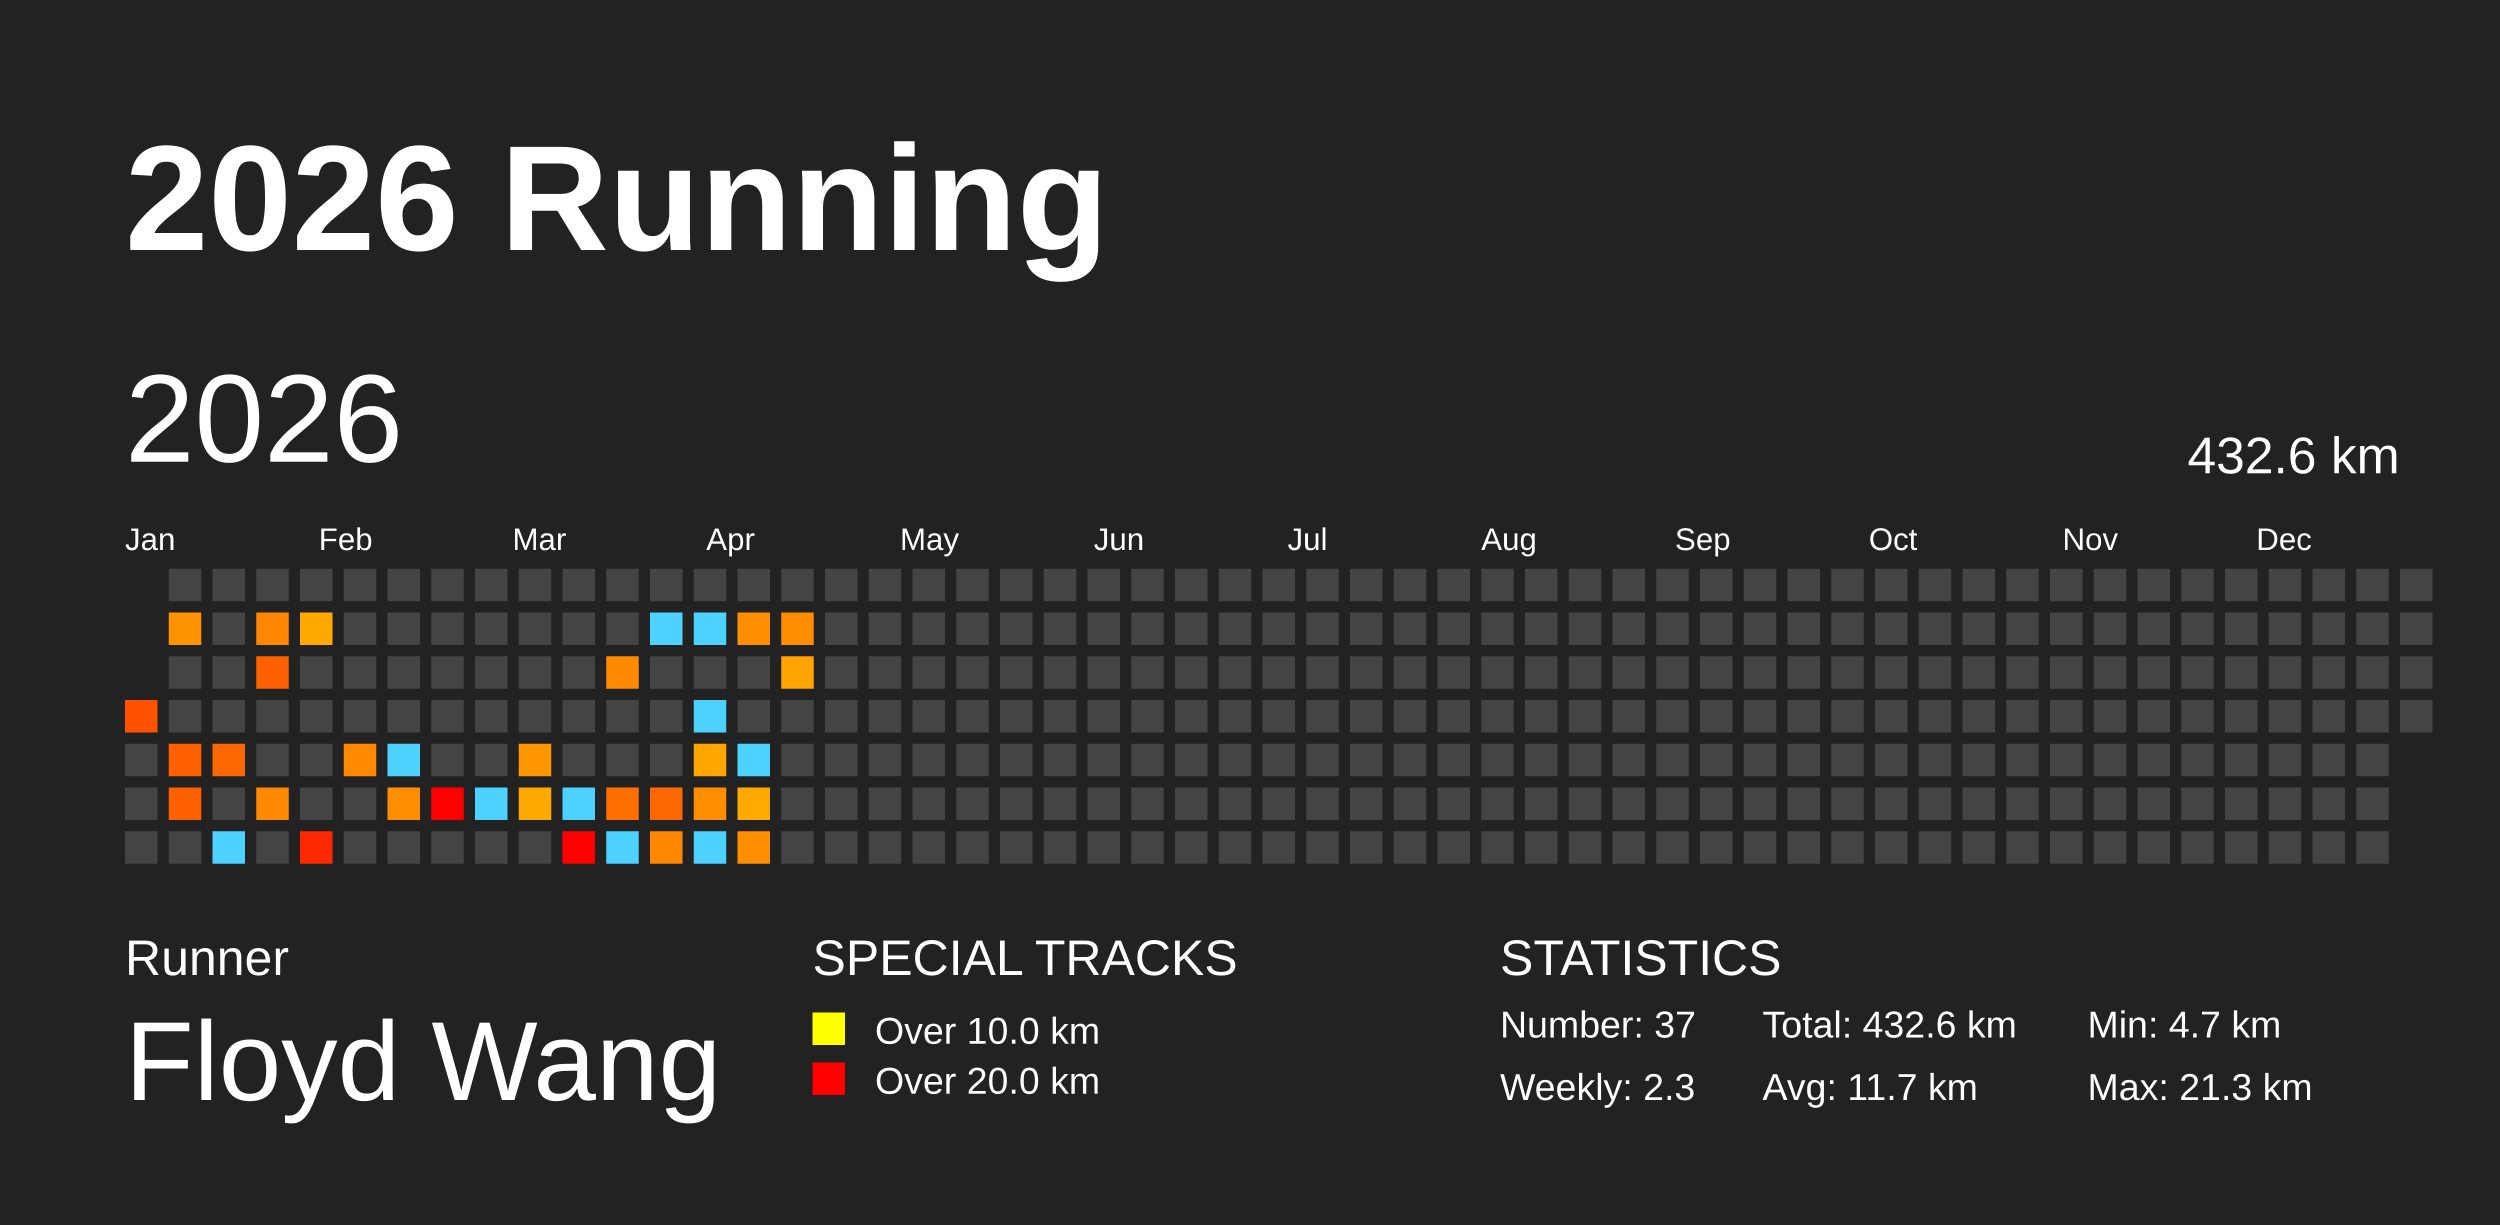
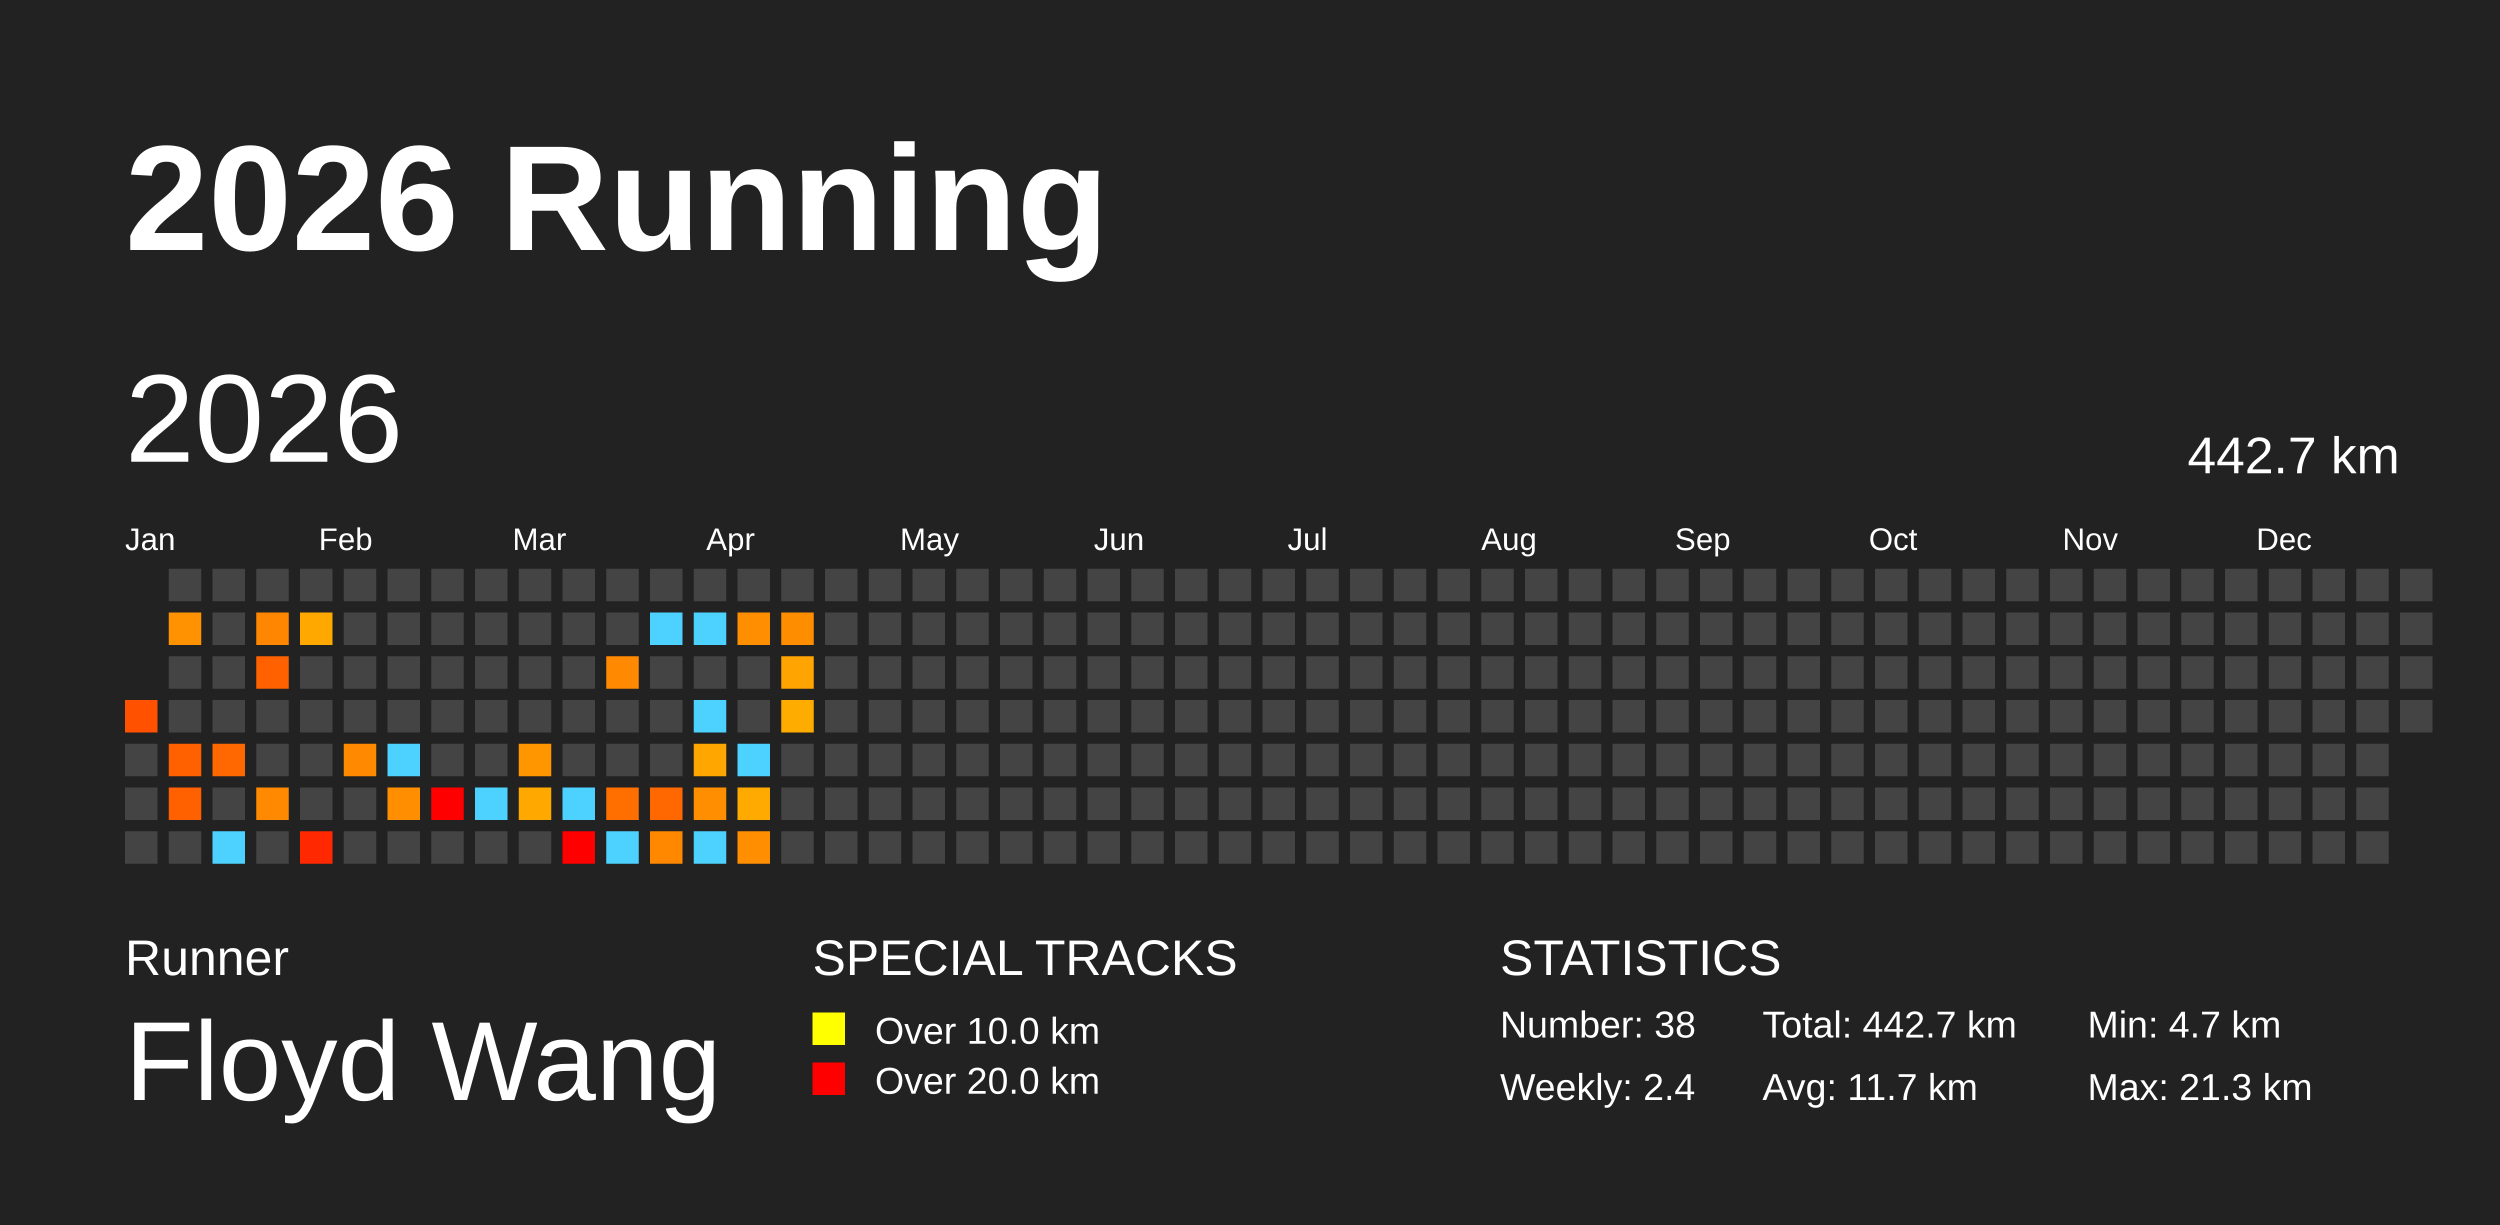
<svg xmlns="http://www.w3.org/2000/svg" baseProfile="full" height="98mm" version="1.1" viewBox="0,0,200,98" width="200mm">
  <defs />
  <rect fill="#222222" height="98" width="200" x="0" y="0" />
  <text fill="#FFFFFF" style="font-size:12px; font-family:Arial; font-weight:bold;" x="10" y="20">2026 Running</text>
  <text fill="#FFFFFF" style="font-size:4px; font-family:Arial" x="10" y="78">Runner</text>
  <text fill="#FFFFFF" style="font-size:9px; font-family:Arial" x="10" y="88">Floyd Wang</text>
  <text fill="#FFFFFF" style="font-size:4px; font-family:Arial" x="65" y="78">SPECIAL TRACKS</text>
  <rect fill="yellow" height="2.6" width="2.6" x="65" y="81" />
  <text fill="#FFFFFF" style="font-size:3px; font-family:Arial" x="70" y="83.5">Over 10.0 km</text>
  <rect fill="red" height="2.6" width="2.6" x="65" y="85" />
  <text fill="#FFFFFF" style="font-size:3px; font-family:Arial" x="70" y="87.5">Over 20.0 km</text>
  <text fill="#FFFFFF" style="font-size:4px; font-family:Arial" x="120" y="78">STATISTICS</text>
-   <text fill="#FFFFFF" style="font-size:3px; font-family:Arial" x="120" y="83">Number: 37</text>
-   <text fill="#FFFFFF" style="font-size:3px; font-family:Arial" x="120" y="88">Weekly: 2.3</text>
-   <text fill="#FFFFFF" style="font-size:3px; font-family:Arial" x="141" y="83">Total: 432.6 km</text>
+   <text fill="#FFFFFF" style="font-size:3px; font-family:Arial" x="120" y="83">Number: 38</text>
+   <text fill="#FFFFFF" style="font-size:3px; font-family:Arial" x="120" y="88">Weekly: 2.4</text>
+   <text fill="#FFFFFF" style="font-size:3px; font-family:Arial" x="141" y="83">Total: 442.7 km</text>
  <text fill="#FFFFFF" style="font-size:3px; font-family:Arial" x="141" y="88">Avg: 11.7 km</text>
  <text fill="#FFFFFF" style="font-size:3px; font-family:Arial" x="167" y="83">Min: 4.7 km</text>
  <text fill="#FFFFFF" style="font-size:3px; font-family:Arial" x="167" y="88">Max: 21.3 km</text>
  <text dominant-baseline="hanging" fill="#FFFFFF" style="font-size:10.0px; font-family:Arial;" x="10" y="30">2026</text>
-   <text dominant-baseline="hanging" fill="#FFFFFF" style="font-size:4.125px; font-family:Arial;" x="175" y="35">432.6 km</text>
+   <text dominant-baseline="hanging" fill="#FFFFFF" style="font-size:4.125px; font-family:Arial;" x="175" y="35">442.7 km</text>
  <text fill="#FFFFFF" style="font-size:2.5px; font-family:Arial" x="10.0" y="44">Jan</text>
  <text fill="#FFFFFF" style="font-size:2.5px; font-family:Arial" x="25.5" y="44">Feb</text>
  <text fill="#FFFFFF" style="font-size:2.5px; font-family:Arial" x="41.0" y="44">Mar</text>
  <text fill="#FFFFFF" style="font-size:2.5px; font-family:Arial" x="56.5" y="44">Apr</text>
  <text fill="#FFFFFF" style="font-size:2.5px; font-family:Arial" x="72.0" y="44">May</text>
  <text fill="#FFFFFF" style="font-size:2.5px; font-family:Arial" x="87.5" y="44">Jun</text>
  <text fill="#FFFFFF" style="font-size:2.5px; font-family:Arial" x="103.0" y="44">Jul</text>
  <text fill="#FFFFFF" style="font-size:2.5px; font-family:Arial" x="118.5" y="44">Aug</text>
  <text fill="#FFFFFF" style="font-size:2.5px; font-family:Arial" x="134.0" y="44">Sep</text>
  <text fill="#FFFFFF" style="font-size:2.5px; font-family:Arial" x="149.5" y="44">Oct</text>
  <text fill="#FFFFFF" style="font-size:2.5px; font-family:Arial" x="165.0" y="44">Nov</text>
  <text fill="#FFFFFF" style="font-size:2.5px; font-family:Arial" x="180.5" y="44">Dec</text>
  <rect fill="#ff5100" height="2.6" width="2.6" x="10.0" y="56.0" />
  <rect fill="#444444" height="2.6" width="2.6" x="10.0" y="59.5" />
  <rect fill="#444444" height="2.6" width="2.6" x="10.0" y="63.0" />
  <rect fill="#444444" height="2.6" width="2.6" x="10.0" y="66.5" />
  <rect fill="#444444" height="2.6" width="2.6" x="13.5" y="45.5" />
  <rect fill="#ff9200" height="2.6" width="2.6" x="13.5" y="49.0" />
  <rect fill="#444444" height="2.6" width="2.6" x="13.5" y="52.5" />
  <rect fill="#444444" height="2.6" width="2.6" x="13.5" y="56.0" />
  <rect fill="#ff6000" height="2.6" width="2.6" x="13.5" y="59.5" />
  <rect fill="#ff6000" height="2.6" width="2.6" x="13.5" y="63.0" />
  <rect fill="#444444" height="2.6" width="2.6" x="13.5" y="66.5" />
  <rect fill="#444444" height="2.6" width="2.6" x="17.0" y="45.5" />
  <rect fill="#444444" height="2.6" width="2.6" x="17.0" y="49.0" />
  <rect fill="#444444" height="2.6" width="2.6" x="17.0" y="52.5" />
  <rect fill="#444444" height="2.6" width="2.6" x="17.0" y="56.0" />
  <rect fill="#ff6800" height="2.6" width="2.6" x="17.0" y="59.5" />
  <rect fill="#444444" height="2.6" width="2.6" x="17.0" y="63.0" />
  <rect fill="#4dd2ff" height="2.6" width="2.6" x="17.0" y="66.5" />
  <rect fill="#444444" height="2.6" width="2.6" x="20.5" y="45.5" />
  <rect fill="#ff8600" height="2.6" width="2.6" x="20.5" y="49.0" />
  <rect fill="#ff6100" height="2.6" width="2.6" x="20.5" y="52.5" />
  <rect fill="#444444" height="2.6" width="2.6" x="20.5" y="56.0" />
  <rect fill="#444444" height="2.6" width="2.6" x="20.5" y="59.5" />
  <rect fill="#ff8900" height="2.6" width="2.6" x="20.5" y="63.0" />
  <rect fill="#444444" height="2.6" width="2.6" x="20.5" y="66.5" />
  <rect fill="#444444" height="2.6" width="2.6" x="24.0" y="45.5" />
  <rect fill="#ffa800" height="2.6" width="2.6" x="24.0" y="49.0" />
  <rect fill="#444444" height="2.6" width="2.6" x="24.0" y="52.5" />
  <rect fill="#444444" height="2.6" width="2.6" x="24.0" y="56.0" />
  <rect fill="#444444" height="2.6" width="2.6" x="24.0" y="59.5" />
  <rect fill="#444444" height="2.6" width="2.6" x="24.0" y="63.0" />
  <rect fill="#ff2800" height="2.6" width="2.6" x="24.0" y="66.5" />
  <rect fill="#444444" height="2.6" width="2.6" x="27.5" y="45.5" />
  <rect fill="#444444" height="2.6" width="2.6" x="27.5" y="49.0" />
  <rect fill="#444444" height="2.6" width="2.6" x="27.5" y="52.5" />
  <rect fill="#444444" height="2.6" width="2.6" x="27.5" y="56.0" />
  <rect fill="#ff8900" height="2.6" width="2.6" x="27.5" y="59.5" />
  <rect fill="#444444" height="2.6" width="2.6" x="27.5" y="63.0" />
  <rect fill="#444444" height="2.6" width="2.6" x="27.5" y="66.5" />
  <rect fill="#444444" height="2.6" width="2.6" x="31.0" y="45.5" />
  <rect fill="#444444" height="2.6" width="2.6" x="31.0" y="49.0" />
  <rect fill="#444444" height="2.6" width="2.6" x="31.0" y="52.5" />
  <rect fill="#444444" height="2.6" width="2.6" x="31.0" y="56.0" />
  <rect fill="#4dd2ff" height="2.6" width="2.6" x="31.0" y="59.5" />
  <rect fill="#ff8f00" height="2.6" width="2.6" x="31.0" y="63.0" />
  <rect fill="#444444" height="2.6" width="2.6" x="31.0" y="66.5" />
  <rect fill="#444444" height="2.6" width="2.6" x="34.5" y="45.5" />
  <rect fill="#444444" height="2.6" width="2.6" x="34.5" y="49.0" />
  <rect fill="#444444" height="2.6" width="2.6" x="34.5" y="52.5" />
  <rect fill="#444444" height="2.6" width="2.6" x="34.5" y="56.0" />
  <rect fill="#444444" height="2.6" width="2.6" x="34.5" y="59.5" />
  <rect fill="red" height="2.6" width="2.6" x="34.5" y="63.0" />
  <rect fill="#444444" height="2.6" width="2.6" x="34.5" y="66.5" />
  <rect fill="#444444" height="2.6" width="2.6" x="38.0" y="45.5" />
  <rect fill="#444444" height="2.6" width="2.6" x="38.0" y="49.0" />
  <rect fill="#444444" height="2.6" width="2.6" x="38.0" y="52.5" />
  <rect fill="#444444" height="2.6" width="2.6" x="38.0" y="56.0" />
  <rect fill="#444444" height="2.6" width="2.6" x="38.0" y="59.5" />
  <rect fill="#4dd2ff" height="2.6" width="2.6" x="38.0" y="63.0" />
  <rect fill="#444444" height="2.6" width="2.6" x="38.0" y="66.5" />
  <rect fill="#444444" height="2.6" width="2.6" x="41.5" y="45.5" />
  <rect fill="#444444" height="2.6" width="2.6" x="41.5" y="49.0" />
  <rect fill="#444444" height="2.6" width="2.6" x="41.5" y="52.5" />
  <rect fill="#444444" height="2.6" width="2.6" x="41.5" y="56.0" />
  <rect fill="#ff9600" height="2.6" width="2.6" x="41.5" y="59.5" />
  <rect fill="#ffa800" height="2.6" width="2.6" x="41.5" y="63.0" />
  <rect fill="#444444" height="2.6" width="2.6" x="41.5" y="66.5" />
  <rect fill="#444444" height="2.6" width="2.6" x="45.0" y="45.5" />
  <rect fill="#444444" height="2.6" width="2.6" x="45.0" y="49.0" />
  <rect fill="#444444" height="2.6" width="2.6" x="45.0" y="52.5" />
  <rect fill="#444444" height="2.6" width="2.6" x="45.0" y="56.0" />
  <rect fill="#444444" height="2.6" width="2.6" x="45.0" y="59.5" />
  <rect fill="#4dd2ff" height="2.6" width="2.6" x="45.0" y="63.0" />
  <rect fill="red" height="2.6" width="2.6" x="45.0" y="66.5" />
  <rect fill="#444444" height="2.6" width="2.6" x="48.5" y="45.5" />
  <rect fill="#444444" height="2.6" width="2.6" x="48.5" y="49.0" />
  <rect fill="#ff8900" height="2.6" width="2.6" x="48.5" y="52.5" />
  <rect fill="#444444" height="2.6" width="2.6" x="48.5" y="56.0" />
  <rect fill="#444444" height="2.6" width="2.6" x="48.5" y="59.5" />
  <rect fill="#ff6f00" height="2.6" width="2.6" x="48.5" y="63.0" />
  <rect fill="#4dd2ff" height="2.6" width="2.6" x="48.5" y="66.5" />
  <rect fill="#444444" height="2.6" width="2.6" x="52.0" y="45.5" />
  <rect fill="#4dd2ff" height="2.6" width="2.6" x="52.0" y="49.0" />
  <rect fill="#444444" height="2.6" width="2.6" x="52.0" y="52.5" />
  <rect fill="#444444" height="2.6" width="2.6" x="52.0" y="56.0" />
  <rect fill="#444444" height="2.6" width="2.6" x="52.0" y="59.5" />
  <rect fill="#ff6800" height="2.6" width="2.6" x="52.0" y="63.0" />
  <rect fill="#ff8800" height="2.6" width="2.6" x="52.0" y="66.5" />
  <rect fill="#444444" height="2.6" width="2.6" x="55.5" y="45.5" />
  <rect fill="#4dd2ff" height="2.6" width="2.6" x="55.5" y="49.0" />
  <rect fill="#444444" height="2.6" width="2.6" x="55.5" y="52.5" />
  <rect fill="#4dd2ff" height="2.6" width="2.6" x="55.5" y="56.0" />
  <rect fill="#ffa700" height="2.6" width="2.6" x="55.5" y="59.5" />
  <rect fill="#ff8f00" height="2.6" width="2.6" x="55.5" y="63.0" />
  <rect fill="#4dd2ff" height="2.6" width="2.6" x="55.5" y="66.5" />
  <rect fill="#444444" height="2.6" width="2.6" x="59.0" y="45.5" />
  <rect fill="#ff8f00" height="2.6" width="2.6" x="59.0" y="49.0" />
  <rect fill="#444444" height="2.6" width="2.6" x="59.0" y="52.5" />
  <rect fill="#444444" height="2.6" width="2.6" x="59.0" y="56.0" />
  <rect fill="#4dd2ff" height="2.6" width="2.6" x="59.0" y="59.5" />
  <rect fill="#ffaa00" height="2.6" width="2.6" x="59.0" y="63.0" />
  <rect fill="#ff8f00" height="2.6" width="2.6" x="59.0" y="66.5" />
  <rect fill="#444444" height="2.6" width="2.6" x="62.5" y="45.5" />
  <rect fill="#ff8d00" height="2.6" width="2.6" x="62.5" y="49.0" />
  <rect fill="#ffa400" height="2.6" width="2.6" x="62.5" y="52.5" />
-   <rect fill="#444444" height="2.6" width="2.6" x="62.5" y="56.0" />
+   <rect fill="#ffac00" height="2.6" width="2.6" x="62.5" y="56.0" />
  <rect fill="#444444" height="2.6" width="2.6" x="62.5" y="59.5" />
  <rect fill="#444444" height="2.6" width="2.6" x="62.5" y="63.0" />
  <rect fill="#444444" height="2.6" width="2.6" x="62.5" y="66.5" />
  <rect fill="#444444" height="2.6" width="2.6" x="66.0" y="45.5" />
  <rect fill="#444444" height="2.6" width="2.6" x="66.0" y="49.0" />
  <rect fill="#444444" height="2.6" width="2.6" x="66.0" y="52.5" />
  <rect fill="#444444" height="2.6" width="2.6" x="66.0" y="56.0" />
  <rect fill="#444444" height="2.6" width="2.6" x="66.0" y="59.5" />
  <rect fill="#444444" height="2.6" width="2.6" x="66.0" y="63.0" />
  <rect fill="#444444" height="2.6" width="2.6" x="66.0" y="66.5" />
  <rect fill="#444444" height="2.6" width="2.6" x="69.5" y="45.5" />
  <rect fill="#444444" height="2.6" width="2.6" x="69.5" y="49.0" />
  <rect fill="#444444" height="2.6" width="2.6" x="69.5" y="52.5" />
  <rect fill="#444444" height="2.6" width="2.6" x="69.5" y="56.0" />
  <rect fill="#444444" height="2.6" width="2.6" x="69.5" y="59.5" />
  <rect fill="#444444" height="2.6" width="2.6" x="69.5" y="63.0" />
  <rect fill="#444444" height="2.6" width="2.6" x="69.5" y="66.5" />
  <rect fill="#444444" height="2.6" width="2.6" x="73.0" y="45.5" />
  <rect fill="#444444" height="2.6" width="2.6" x="73.0" y="49.0" />
  <rect fill="#444444" height="2.6" width="2.6" x="73.0" y="52.5" />
  <rect fill="#444444" height="2.6" width="2.6" x="73.0" y="56.0" />
  <rect fill="#444444" height="2.6" width="2.6" x="73.0" y="59.5" />
  <rect fill="#444444" height="2.6" width="2.6" x="73.0" y="63.0" />
  <rect fill="#444444" height="2.6" width="2.6" x="73.0" y="66.5" />
  <rect fill="#444444" height="2.6" width="2.6" x="76.5" y="45.5" />
  <rect fill="#444444" height="2.6" width="2.6" x="76.5" y="49.0" />
  <rect fill="#444444" height="2.6" width="2.6" x="76.5" y="52.5" />
  <rect fill="#444444" height="2.6" width="2.6" x="76.5" y="56.0" />
  <rect fill="#444444" height="2.6" width="2.6" x="76.5" y="59.5" />
  <rect fill="#444444" height="2.6" width="2.6" x="76.5" y="63.0" />
  <rect fill="#444444" height="2.6" width="2.6" x="76.5" y="66.5" />
  <rect fill="#444444" height="2.6" width="2.6" x="80.0" y="45.5" />
  <rect fill="#444444" height="2.6" width="2.6" x="80.0" y="49.0" />
  <rect fill="#444444" height="2.6" width="2.6" x="80.0" y="52.5" />
  <rect fill="#444444" height="2.6" width="2.6" x="80.0" y="56.0" />
  <rect fill="#444444" height="2.6" width="2.6" x="80.0" y="59.5" />
  <rect fill="#444444" height="2.6" width="2.6" x="80.0" y="63.0" />
  <rect fill="#444444" height="2.6" width="2.6" x="80.0" y="66.5" />
  <rect fill="#444444" height="2.6" width="2.6" x="83.5" y="45.5" />
  <rect fill="#444444" height="2.6" width="2.6" x="83.5" y="49.0" />
  <rect fill="#444444" height="2.6" width="2.6" x="83.5" y="52.5" />
  <rect fill="#444444" height="2.6" width="2.6" x="83.5" y="56.0" />
  <rect fill="#444444" height="2.6" width="2.6" x="83.5" y="59.5" />
  <rect fill="#444444" height="2.6" width="2.6" x="83.5" y="63.0" />
  <rect fill="#444444" height="2.6" width="2.6" x="83.5" y="66.5" />
  <rect fill="#444444" height="2.6" width="2.6" x="87.0" y="45.5" />
  <rect fill="#444444" height="2.6" width="2.6" x="87.0" y="49.0" />
  <rect fill="#444444" height="2.6" width="2.6" x="87.0" y="52.5" />
  <rect fill="#444444" height="2.6" width="2.6" x="87.0" y="56.0" />
  <rect fill="#444444" height="2.6" width="2.6" x="87.0" y="59.5" />
  <rect fill="#444444" height="2.6" width="2.6" x="87.0" y="63.0" />
  <rect fill="#444444" height="2.6" width="2.6" x="87.0" y="66.5" />
  <rect fill="#444444" height="2.6" width="2.6" x="90.5" y="45.5" />
  <rect fill="#444444" height="2.6" width="2.6" x="90.5" y="49.0" />
  <rect fill="#444444" height="2.6" width="2.6" x="90.5" y="52.5" />
  <rect fill="#444444" height="2.6" width="2.6" x="90.5" y="56.0" />
  <rect fill="#444444" height="2.6" width="2.6" x="90.5" y="59.5" />
  <rect fill="#444444" height="2.6" width="2.6" x="90.5" y="63.0" />
  <rect fill="#444444" height="2.6" width="2.6" x="90.5" y="66.5" />
  <rect fill="#444444" height="2.6" width="2.6" x="94.0" y="45.5" />
  <rect fill="#444444" height="2.6" width="2.6" x="94.0" y="49.0" />
  <rect fill="#444444" height="2.6" width="2.6" x="94.0" y="52.5" />
  <rect fill="#444444" height="2.6" width="2.6" x="94.0" y="56.0" />
  <rect fill="#444444" height="2.6" width="2.6" x="94.0" y="59.5" />
  <rect fill="#444444" height="2.6" width="2.6" x="94.0" y="63.0" />
  <rect fill="#444444" height="2.6" width="2.6" x="94.0" y="66.5" />
  <rect fill="#444444" height="2.6" width="2.6" x="97.5" y="45.5" />
  <rect fill="#444444" height="2.6" width="2.6" x="97.5" y="49.0" />
  <rect fill="#444444" height="2.6" width="2.6" x="97.5" y="52.5" />
  <rect fill="#444444" height="2.6" width="2.6" x="97.5" y="56.0" />
  <rect fill="#444444" height="2.6" width="2.6" x="97.5" y="59.5" />
  <rect fill="#444444" height="2.6" width="2.6" x="97.5" y="63.0" />
  <rect fill="#444444" height="2.6" width="2.6" x="97.5" y="66.5" />
  <rect fill="#444444" height="2.6" width="2.6" x="101.0" y="45.5" />
  <rect fill="#444444" height="2.6" width="2.6" x="101.0" y="49.0" />
  <rect fill="#444444" height="2.6" width="2.6" x="101.0" y="52.5" />
  <rect fill="#444444" height="2.6" width="2.6" x="101.0" y="56.0" />
  <rect fill="#444444" height="2.6" width="2.6" x="101.0" y="59.5" />
  <rect fill="#444444" height="2.6" width="2.6" x="101.0" y="63.0" />
  <rect fill="#444444" height="2.6" width="2.6" x="101.0" y="66.5" />
  <rect fill="#444444" height="2.6" width="2.6" x="104.5" y="45.5" />
  <rect fill="#444444" height="2.6" width="2.6" x="104.5" y="49.0" />
  <rect fill="#444444" height="2.6" width="2.6" x="104.5" y="52.5" />
  <rect fill="#444444" height="2.6" width="2.6" x="104.5" y="56.0" />
  <rect fill="#444444" height="2.6" width="2.6" x="104.5" y="59.5" />
  <rect fill="#444444" height="2.6" width="2.6" x="104.5" y="63.0" />
  <rect fill="#444444" height="2.6" width="2.6" x="104.5" y="66.5" />
  <rect fill="#444444" height="2.6" width="2.6" x="108.0" y="45.5" />
  <rect fill="#444444" height="2.6" width="2.6" x="108.0" y="49.0" />
  <rect fill="#444444" height="2.6" width="2.6" x="108.0" y="52.5" />
  <rect fill="#444444" height="2.6" width="2.6" x="108.0" y="56.0" />
  <rect fill="#444444" height="2.6" width="2.6" x="108.0" y="59.5" />
  <rect fill="#444444" height="2.6" width="2.6" x="108.0" y="63.0" />
  <rect fill="#444444" height="2.6" width="2.6" x="108.0" y="66.5" />
  <rect fill="#444444" height="2.6" width="2.6" x="111.5" y="45.5" />
  <rect fill="#444444" height="2.6" width="2.6" x="111.5" y="49.0" />
  <rect fill="#444444" height="2.6" width="2.6" x="111.5" y="52.5" />
  <rect fill="#444444" height="2.6" width="2.6" x="111.5" y="56.0" />
  <rect fill="#444444" height="2.6" width="2.6" x="111.5" y="59.5" />
  <rect fill="#444444" height="2.6" width="2.6" x="111.5" y="63.0" />
  <rect fill="#444444" height="2.6" width="2.6" x="111.5" y="66.5" />
  <rect fill="#444444" height="2.6" width="2.6" x="115.0" y="45.5" />
  <rect fill="#444444" height="2.6" width="2.6" x="115.0" y="49.0" />
  <rect fill="#444444" height="2.6" width="2.6" x="115.0" y="52.5" />
  <rect fill="#444444" height="2.6" width="2.6" x="115.0" y="56.0" />
  <rect fill="#444444" height="2.6" width="2.6" x="115.0" y="59.5" />
  <rect fill="#444444" height="2.6" width="2.6" x="115.0" y="63.0" />
  <rect fill="#444444" height="2.6" width="2.6" x="115.0" y="66.5" />
  <rect fill="#444444" height="2.6" width="2.6" x="118.5" y="45.5" />
  <rect fill="#444444" height="2.6" width="2.6" x="118.5" y="49.0" />
  <rect fill="#444444" height="2.6" width="2.6" x="118.5" y="52.5" />
  <rect fill="#444444" height="2.6" width="2.6" x="118.5" y="56.0" />
  <rect fill="#444444" height="2.6" width="2.6" x="118.5" y="59.5" />
  <rect fill="#444444" height="2.6" width="2.6" x="118.5" y="63.0" />
  <rect fill="#444444" height="2.6" width="2.6" x="118.5" y="66.5" />
  <rect fill="#444444" height="2.6" width="2.6" x="122.0" y="45.5" />
  <rect fill="#444444" height="2.6" width="2.6" x="122.0" y="49.0" />
  <rect fill="#444444" height="2.6" width="2.6" x="122.0" y="52.5" />
  <rect fill="#444444" height="2.6" width="2.6" x="122.0" y="56.0" />
  <rect fill="#444444" height="2.6" width="2.6" x="122.0" y="59.5" />
  <rect fill="#444444" height="2.6" width="2.6" x="122.0" y="63.0" />
  <rect fill="#444444" height="2.6" width="2.6" x="122.0" y="66.5" />
  <rect fill="#444444" height="2.6" width="2.6" x="125.5" y="45.5" />
  <rect fill="#444444" height="2.6" width="2.6" x="125.5" y="49.0" />
  <rect fill="#444444" height="2.6" width="2.6" x="125.5" y="52.5" />
  <rect fill="#444444" height="2.6" width="2.6" x="125.5" y="56.0" />
  <rect fill="#444444" height="2.6" width="2.6" x="125.5" y="59.5" />
  <rect fill="#444444" height="2.6" width="2.6" x="125.5" y="63.0" />
  <rect fill="#444444" height="2.6" width="2.6" x="125.5" y="66.5" />
  <rect fill="#444444" height="2.6" width="2.6" x="129.0" y="45.5" />
  <rect fill="#444444" height="2.6" width="2.6" x="129.0" y="49.0" />
  <rect fill="#444444" height="2.6" width="2.6" x="129.0" y="52.5" />
  <rect fill="#444444" height="2.6" width="2.6" x="129.0" y="56.0" />
  <rect fill="#444444" height="2.6" width="2.6" x="129.0" y="59.5" />
  <rect fill="#444444" height="2.6" width="2.6" x="129.0" y="63.0" />
  <rect fill="#444444" height="2.6" width="2.6" x="129.0" y="66.5" />
  <rect fill="#444444" height="2.6" width="2.6" x="132.5" y="45.5" />
  <rect fill="#444444" height="2.6" width="2.6" x="132.5" y="49.0" />
  <rect fill="#444444" height="2.6" width="2.6" x="132.5" y="52.5" />
  <rect fill="#444444" height="2.6" width="2.6" x="132.5" y="56.0" />
  <rect fill="#444444" height="2.6" width="2.6" x="132.5" y="59.5" />
  <rect fill="#444444" height="2.6" width="2.6" x="132.5" y="63.0" />
  <rect fill="#444444" height="2.6" width="2.6" x="132.5" y="66.5" />
  <rect fill="#444444" height="2.6" width="2.6" x="136.0" y="45.5" />
  <rect fill="#444444" height="2.6" width="2.6" x="136.0" y="49.0" />
  <rect fill="#444444" height="2.6" width="2.6" x="136.0" y="52.5" />
  <rect fill="#444444" height="2.6" width="2.6" x="136.0" y="56.0" />
  <rect fill="#444444" height="2.6" width="2.6" x="136.0" y="59.5" />
  <rect fill="#444444" height="2.6" width="2.6" x="136.0" y="63.0" />
  <rect fill="#444444" height="2.6" width="2.6" x="136.0" y="66.5" />
  <rect fill="#444444" height="2.6" width="2.6" x="139.5" y="45.5" />
  <rect fill="#444444" height="2.6" width="2.6" x="139.5" y="49.0" />
  <rect fill="#444444" height="2.6" width="2.6" x="139.5" y="52.5" />
  <rect fill="#444444" height="2.6" width="2.6" x="139.5" y="56.0" />
  <rect fill="#444444" height="2.6" width="2.6" x="139.5" y="59.5" />
  <rect fill="#444444" height="2.6" width="2.6" x="139.5" y="63.0" />
  <rect fill="#444444" height="2.6" width="2.6" x="139.5" y="66.5" />
  <rect fill="#444444" height="2.6" width="2.6" x="143.0" y="45.5" />
  <rect fill="#444444" height="2.6" width="2.6" x="143.0" y="49.0" />
  <rect fill="#444444" height="2.6" width="2.6" x="143.0" y="52.5" />
  <rect fill="#444444" height="2.6" width="2.6" x="143.0" y="56.0" />
  <rect fill="#444444" height="2.6" width="2.6" x="143.0" y="59.5" />
  <rect fill="#444444" height="2.6" width="2.6" x="143.0" y="63.0" />
  <rect fill="#444444" height="2.6" width="2.6" x="143.0" y="66.5" />
  <rect fill="#444444" height="2.6" width="2.6" x="146.5" y="45.5" />
  <rect fill="#444444" height="2.6" width="2.6" x="146.5" y="49.0" />
  <rect fill="#444444" height="2.6" width="2.6" x="146.5" y="52.5" />
  <rect fill="#444444" height="2.6" width="2.6" x="146.5" y="56.0" />
  <rect fill="#444444" height="2.6" width="2.6" x="146.5" y="59.5" />
  <rect fill="#444444" height="2.6" width="2.6" x="146.5" y="63.0" />
  <rect fill="#444444" height="2.6" width="2.6" x="146.5" y="66.5" />
  <rect fill="#444444" height="2.6" width="2.6" x="150.0" y="45.5" />
  <rect fill="#444444" height="2.6" width="2.6" x="150.0" y="49.0" />
  <rect fill="#444444" height="2.6" width="2.6" x="150.0" y="52.5" />
  <rect fill="#444444" height="2.6" width="2.6" x="150.0" y="56.0" />
  <rect fill="#444444" height="2.6" width="2.6" x="150.0" y="59.5" />
  <rect fill="#444444" height="2.6" width="2.6" x="150.0" y="63.0" />
  <rect fill="#444444" height="2.6" width="2.6" x="150.0" y="66.5" />
  <rect fill="#444444" height="2.6" width="2.6" x="153.5" y="45.5" />
  <rect fill="#444444" height="2.6" width="2.6" x="153.5" y="49.0" />
  <rect fill="#444444" height="2.6" width="2.6" x="153.5" y="52.5" />
  <rect fill="#444444" height="2.6" width="2.6" x="153.5" y="56.0" />
  <rect fill="#444444" height="2.6" width="2.6" x="153.5" y="59.5" />
  <rect fill="#444444" height="2.6" width="2.6" x="153.5" y="63.0" />
  <rect fill="#444444" height="2.6" width="2.6" x="153.5" y="66.5" />
  <rect fill="#444444" height="2.6" width="2.6" x="157.0" y="45.5" />
  <rect fill="#444444" height="2.6" width="2.6" x="157.0" y="49.0" />
  <rect fill="#444444" height="2.6" width="2.6" x="157.0" y="52.5" />
  <rect fill="#444444" height="2.6" width="2.6" x="157.0" y="56.0" />
  <rect fill="#444444" height="2.6" width="2.6" x="157.0" y="59.5" />
  <rect fill="#444444" height="2.6" width="2.6" x="157.0" y="63.0" />
  <rect fill="#444444" height="2.6" width="2.6" x="157.0" y="66.5" />
  <rect fill="#444444" height="2.6" width="2.6" x="160.5" y="45.5" />
  <rect fill="#444444" height="2.6" width="2.6" x="160.5" y="49.0" />
  <rect fill="#444444" height="2.6" width="2.6" x="160.5" y="52.5" />
  <rect fill="#444444" height="2.6" width="2.6" x="160.5" y="56.0" />
  <rect fill="#444444" height="2.6" width="2.6" x="160.5" y="59.5" />
  <rect fill="#444444" height="2.6" width="2.6" x="160.5" y="63.0" />
  <rect fill="#444444" height="2.6" width="2.6" x="160.5" y="66.5" />
  <rect fill="#444444" height="2.6" width="2.6" x="164.0" y="45.5" />
  <rect fill="#444444" height="2.6" width="2.6" x="164.0" y="49.0" />
  <rect fill="#444444" height="2.6" width="2.6" x="164.0" y="52.5" />
  <rect fill="#444444" height="2.6" width="2.6" x="164.0" y="56.0" />
  <rect fill="#444444" height="2.6" width="2.6" x="164.0" y="59.5" />
  <rect fill="#444444" height="2.6" width="2.6" x="164.0" y="63.0" />
  <rect fill="#444444" height="2.6" width="2.6" x="164.0" y="66.5" />
  <rect fill="#444444" height="2.6" width="2.6" x="167.5" y="45.5" />
  <rect fill="#444444" height="2.6" width="2.6" x="167.5" y="49.0" />
  <rect fill="#444444" height="2.6" width="2.6" x="167.5" y="52.5" />
  <rect fill="#444444" height="2.6" width="2.6" x="167.5" y="56.0" />
  <rect fill="#444444" height="2.6" width="2.6" x="167.5" y="59.5" />
  <rect fill="#444444" height="2.6" width="2.6" x="167.5" y="63.0" />
  <rect fill="#444444" height="2.6" width="2.6" x="167.5" y="66.5" />
  <rect fill="#444444" height="2.6" width="2.6" x="171.0" y="45.5" />
  <rect fill="#444444" height="2.6" width="2.6" x="171.0" y="49.0" />
  <rect fill="#444444" height="2.6" width="2.6" x="171.0" y="52.5" />
  <rect fill="#444444" height="2.6" width="2.6" x="171.0" y="56.0" />
  <rect fill="#444444" height="2.6" width="2.6" x="171.0" y="59.5" />
  <rect fill="#444444" height="2.6" width="2.6" x="171.0" y="63.0" />
  <rect fill="#444444" height="2.6" width="2.6" x="171.0" y="66.5" />
  <rect fill="#444444" height="2.6" width="2.6" x="174.5" y="45.5" />
  <rect fill="#444444" height="2.6" width="2.6" x="174.5" y="49.0" />
  <rect fill="#444444" height="2.6" width="2.6" x="174.5" y="52.5" />
  <rect fill="#444444" height="2.6" width="2.6" x="174.5" y="56.0" />
  <rect fill="#444444" height="2.6" width="2.6" x="174.5" y="59.5" />
  <rect fill="#444444" height="2.6" width="2.6" x="174.5" y="63.0" />
  <rect fill="#444444" height="2.6" width="2.6" x="174.5" y="66.5" />
  <rect fill="#444444" height="2.6" width="2.6" x="178.0" y="45.5" />
  <rect fill="#444444" height="2.6" width="2.6" x="178.0" y="49.0" />
  <rect fill="#444444" height="2.6" width="2.6" x="178.0" y="52.5" />
  <rect fill="#444444" height="2.6" width="2.6" x="178.0" y="56.0" />
  <rect fill="#444444" height="2.6" width="2.6" x="178.0" y="59.5" />
  <rect fill="#444444" height="2.6" width="2.6" x="178.0" y="63.0" />
  <rect fill="#444444" height="2.6" width="2.6" x="178.0" y="66.5" />
  <rect fill="#444444" height="2.6" width="2.6" x="181.5" y="45.5" />
  <rect fill="#444444" height="2.6" width="2.6" x="181.5" y="49.0" />
  <rect fill="#444444" height="2.6" width="2.6" x="181.5" y="52.5" />
  <rect fill="#444444" height="2.6" width="2.6" x="181.5" y="56.0" />
  <rect fill="#444444" height="2.6" width="2.6" x="181.5" y="59.5" />
  <rect fill="#444444" height="2.6" width="2.6" x="181.5" y="63.0" />
  <rect fill="#444444" height="2.6" width="2.6" x="181.5" y="66.5" />
  <rect fill="#444444" height="2.6" width="2.6" x="185.0" y="45.5" />
  <rect fill="#444444" height="2.6" width="2.6" x="185.0" y="49.0" />
  <rect fill="#444444" height="2.6" width="2.6" x="185.0" y="52.5" />
  <rect fill="#444444" height="2.6" width="2.6" x="185.0" y="56.0" />
  <rect fill="#444444" height="2.6" width="2.6" x="185.0" y="59.5" />
  <rect fill="#444444" height="2.6" width="2.6" x="185.0" y="63.0" />
  <rect fill="#444444" height="2.6" width="2.6" x="185.0" y="66.5" />
  <rect fill="#444444" height="2.6" width="2.6" x="188.5" y="45.5" />
  <rect fill="#444444" height="2.6" width="2.6" x="188.5" y="49.0" />
  <rect fill="#444444" height="2.6" width="2.6" x="188.5" y="52.5" />
  <rect fill="#444444" height="2.6" width="2.6" x="188.5" y="56.0" />
  <rect fill="#444444" height="2.6" width="2.6" x="188.5" y="59.5" />
  <rect fill="#444444" height="2.6" width="2.6" x="188.5" y="63.0" />
  <rect fill="#444444" height="2.6" width="2.6" x="188.5" y="66.5" />
  <rect fill="#444444" height="2.6" width="2.6" x="192.0" y="45.5" />
  <rect fill="#444444" height="2.6" width="2.6" x="192.0" y="49.0" />
  <rect fill="#444444" height="2.6" width="2.6" x="192.0" y="52.5" />
  <rect fill="#444444" height="2.6" width="2.6" x="192.0" y="56.0" />
</svg>
